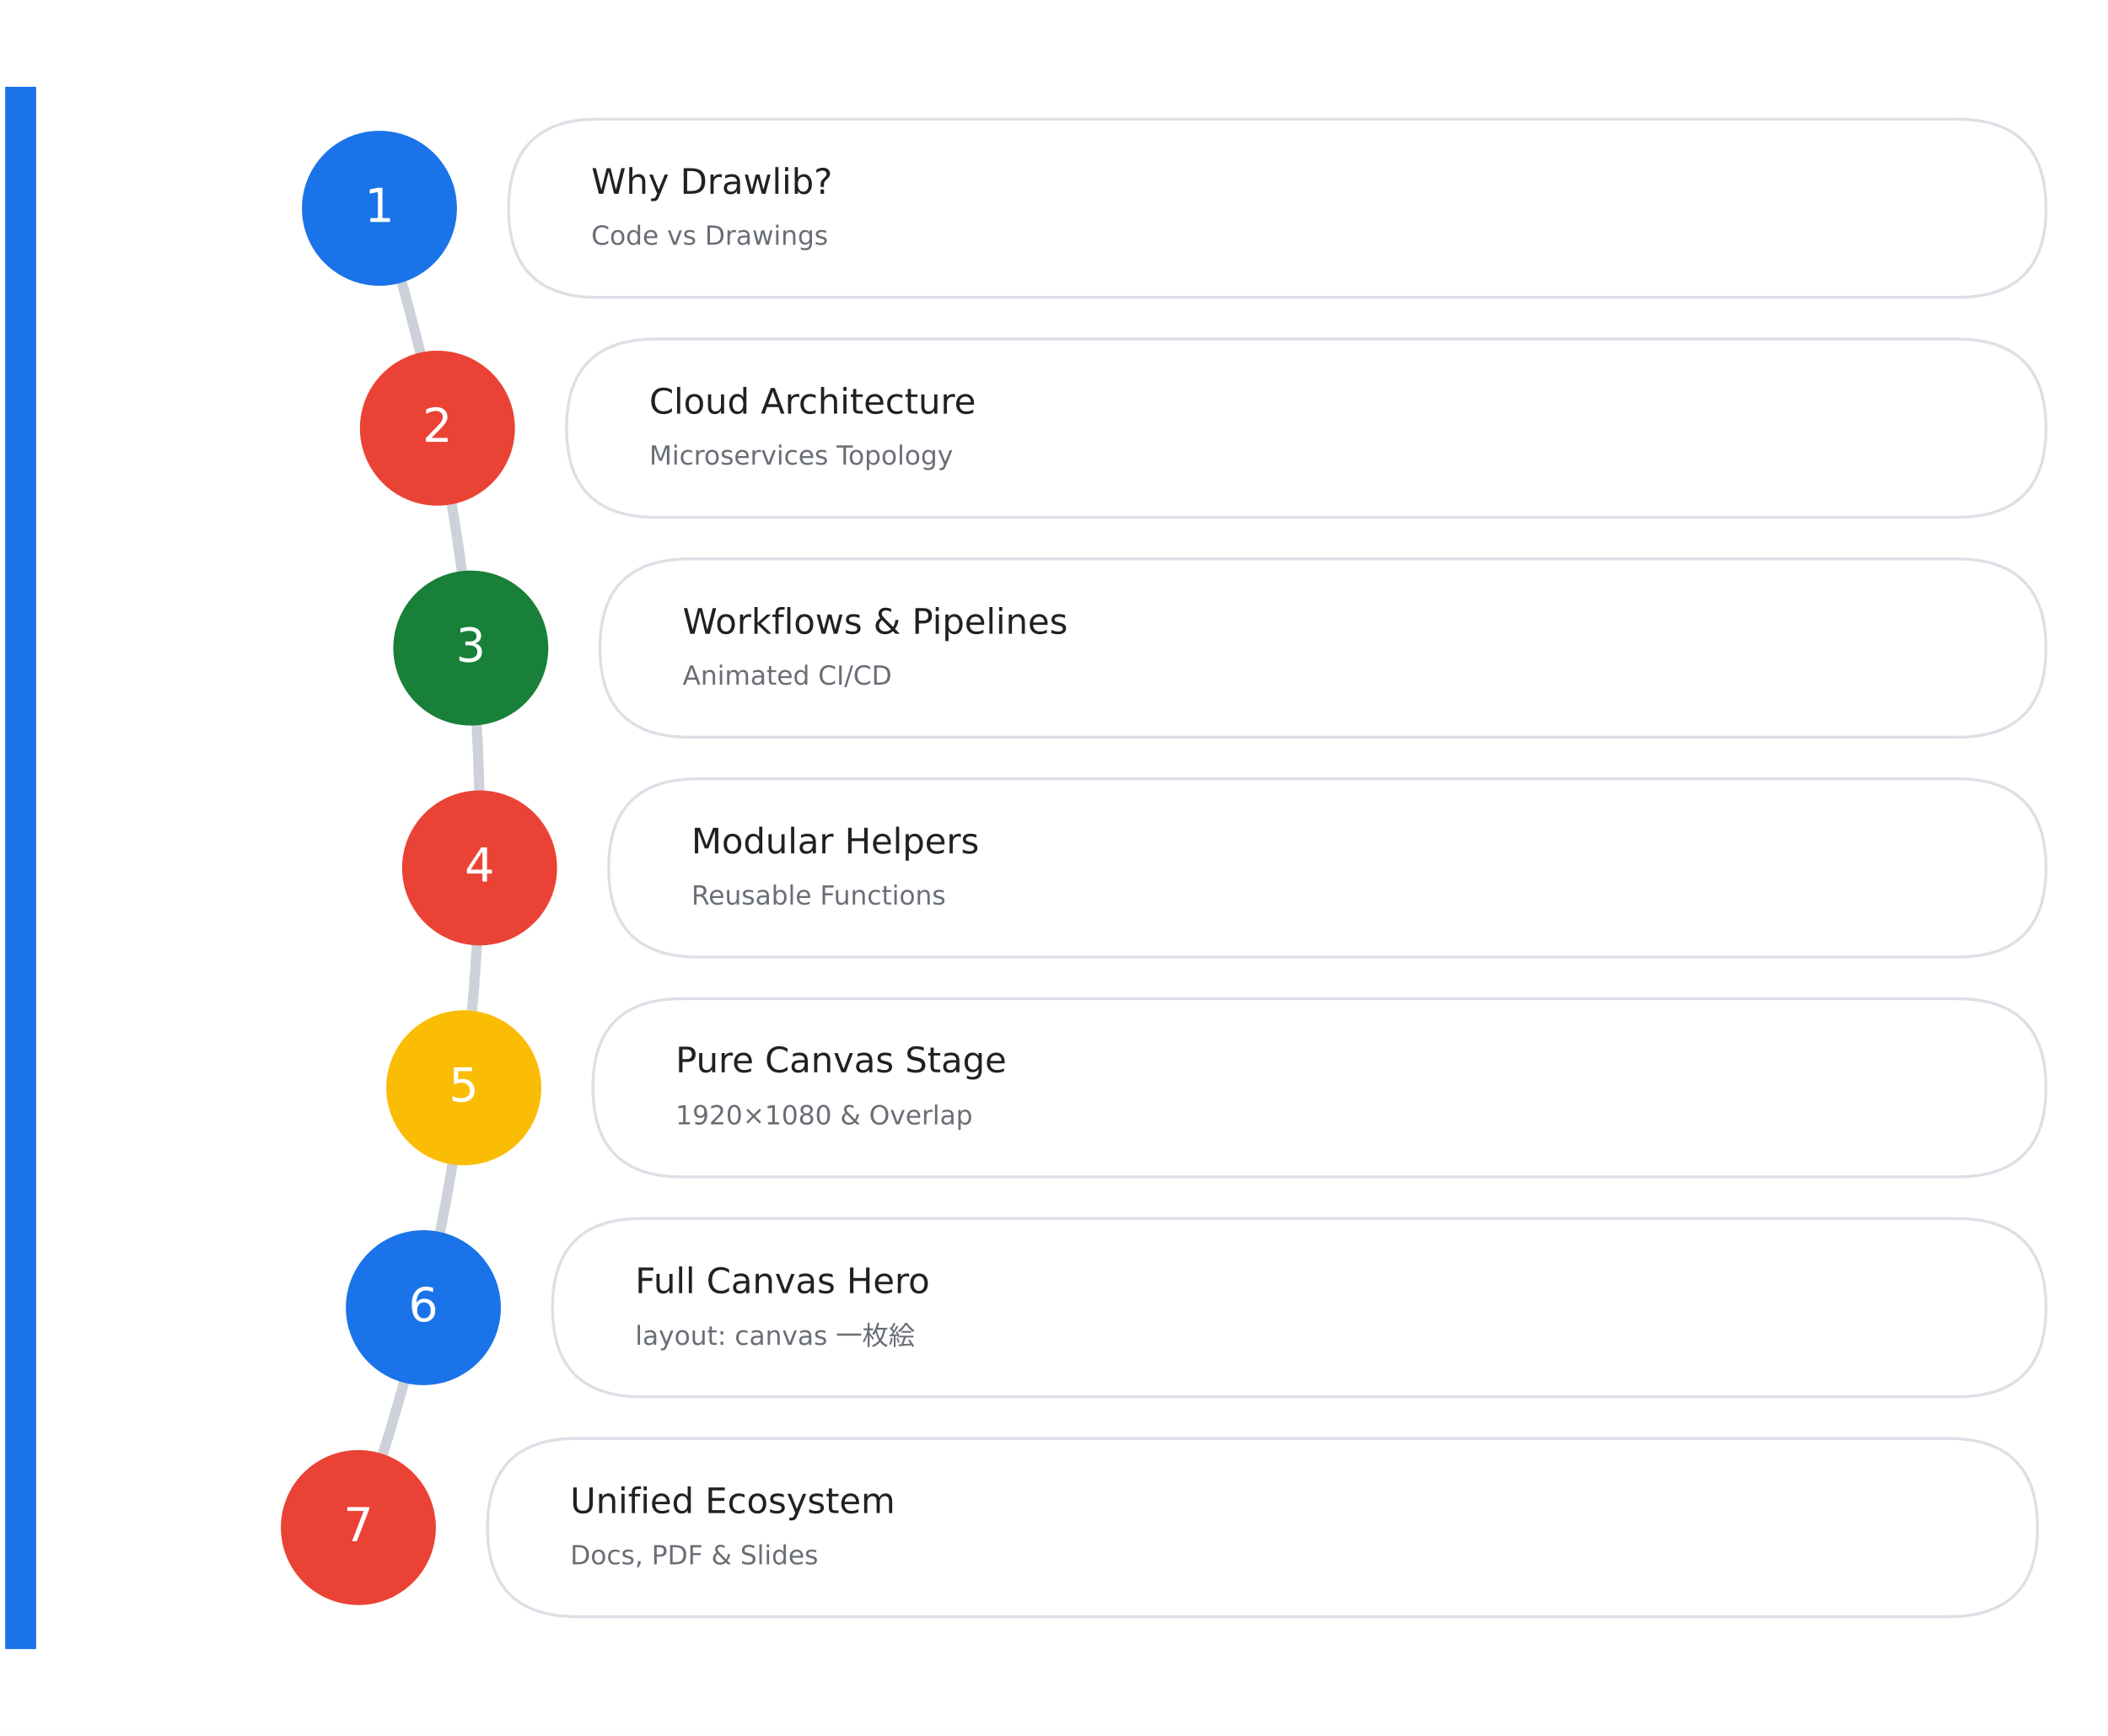
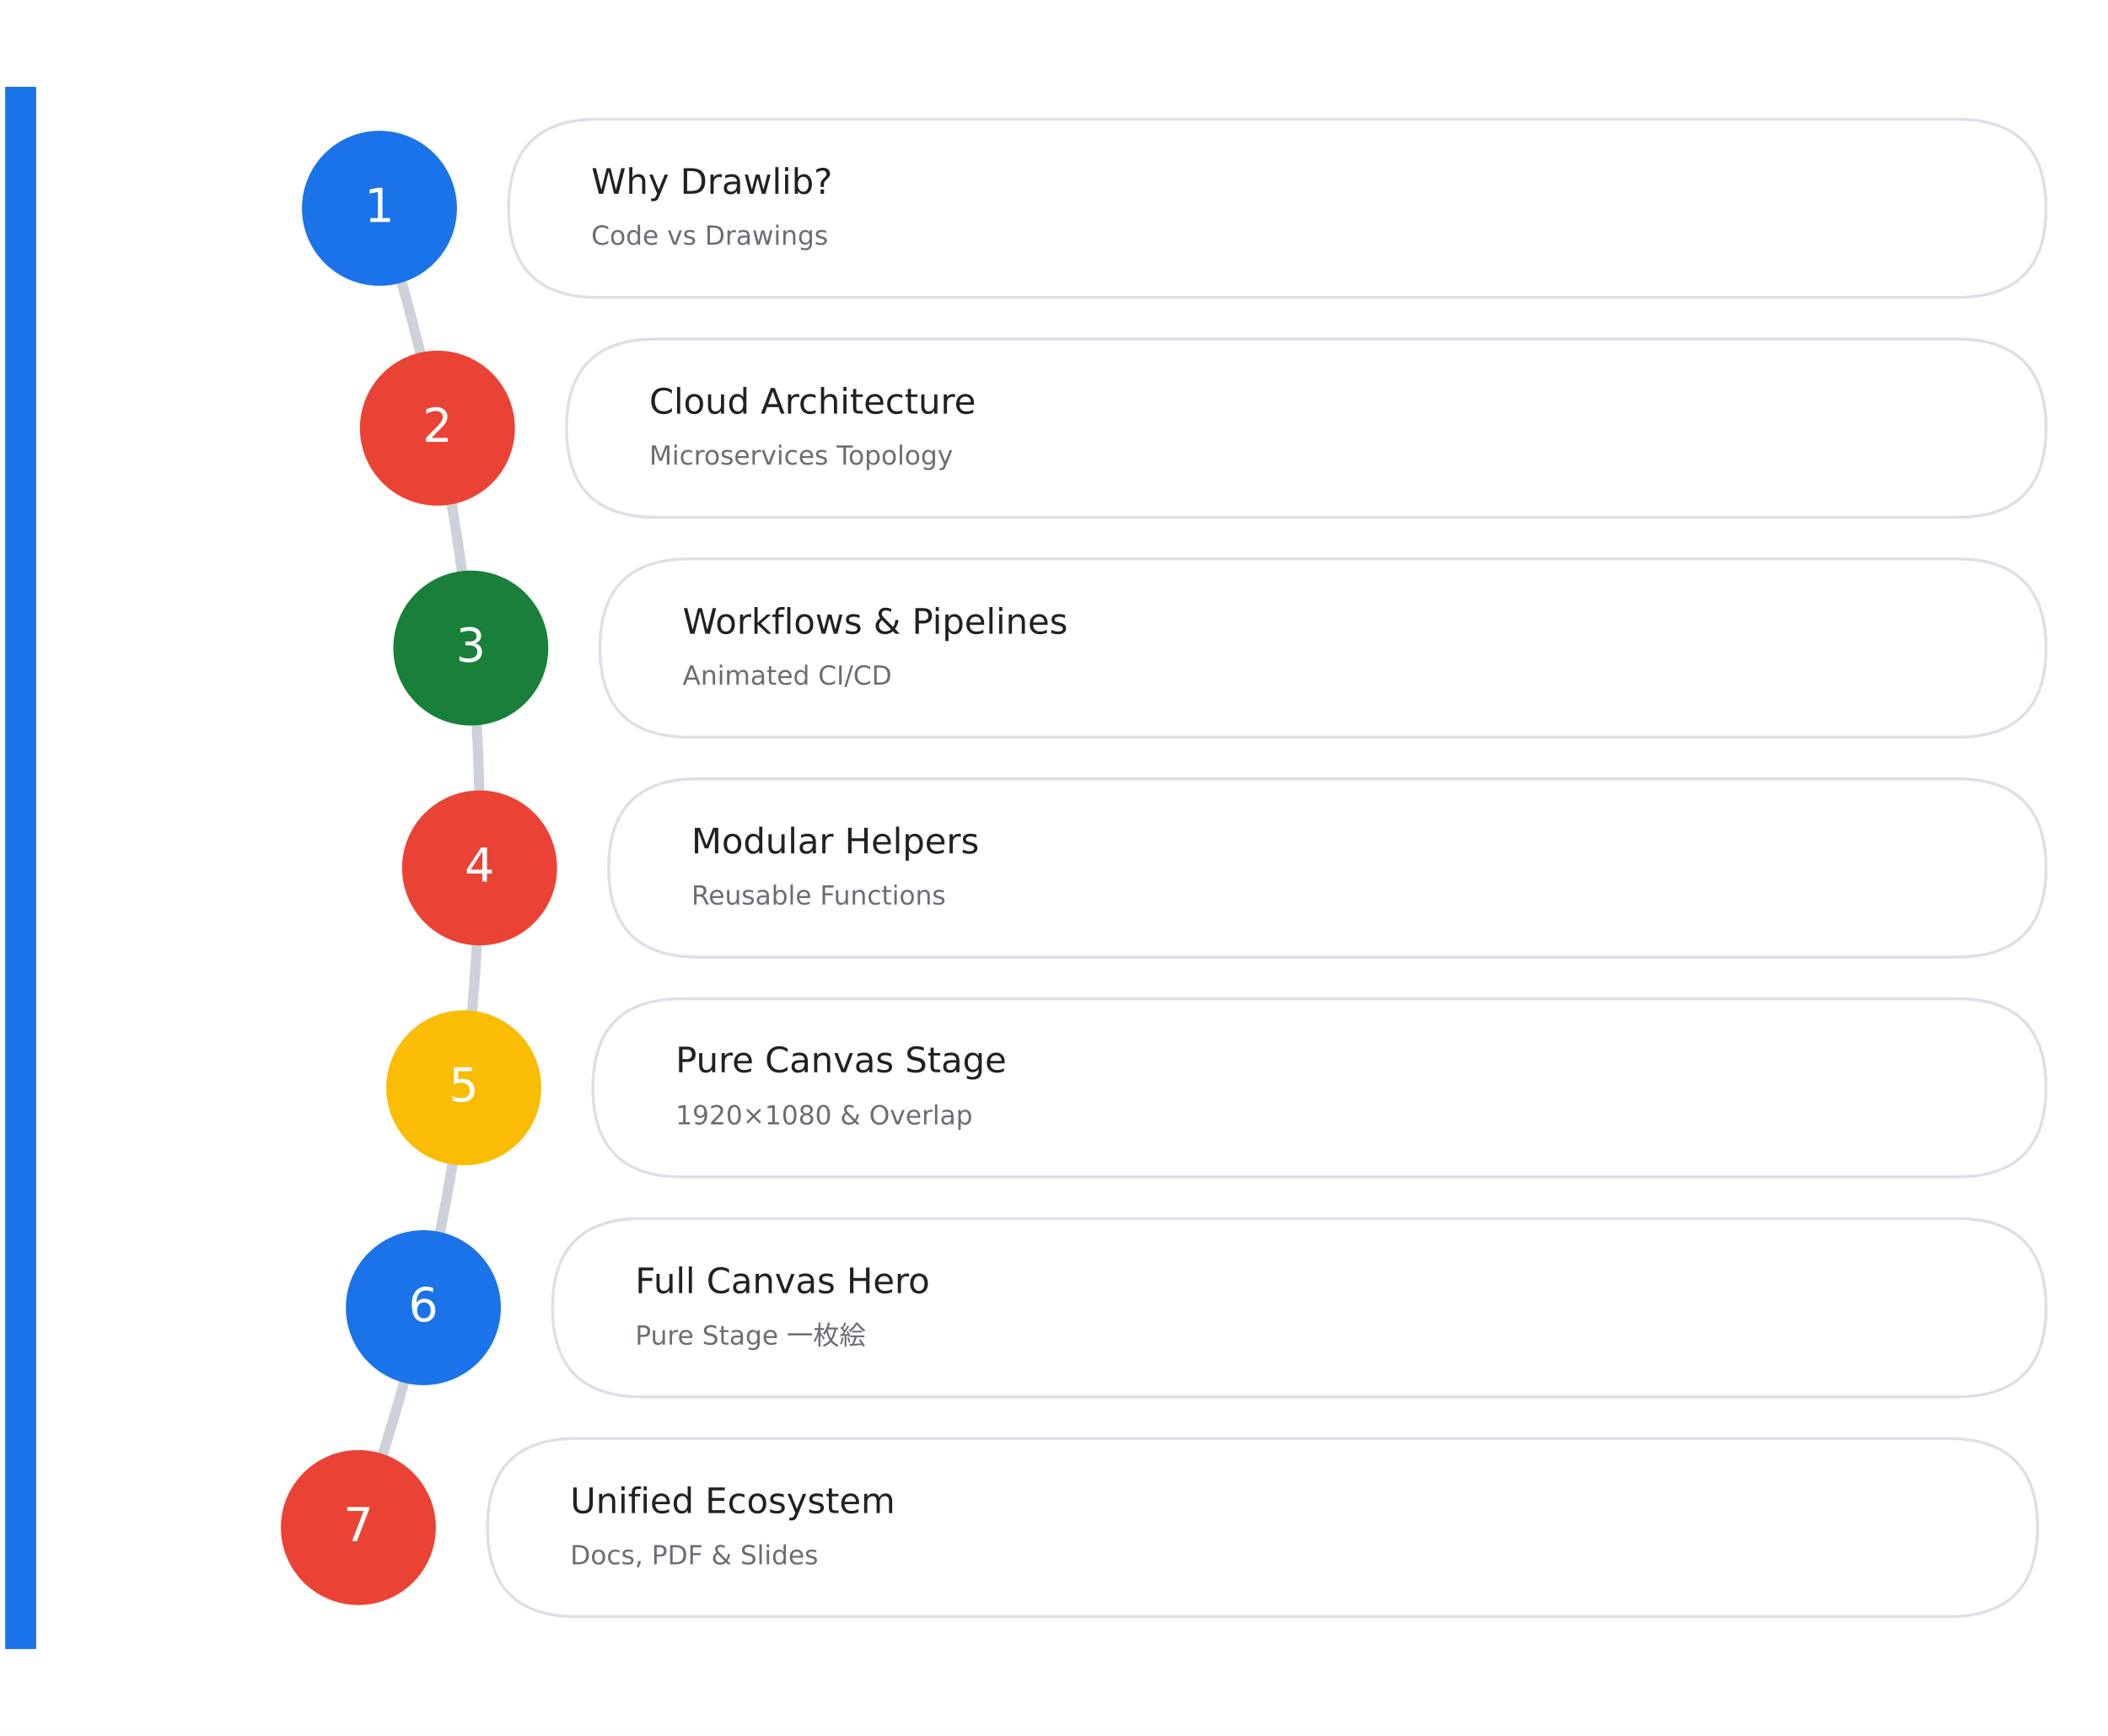
<svg xmlns="http://www.w3.org/2000/svg" width="720pt" height="592.941pt" viewBox="0 0 720 592.941" version="1.1">
  <defs>
    <style type="text/css">*{stroke-linejoin: round; stroke-linecap: butt}</style>
  </defs>
  <g id="figure_1">
    <g id="patch_1">
      <path d="M 0 592.941  L 720 592.941  L 720 0  L 0 0  z " style="fill: #ffffff" />
    </g>
    <g id="axes_1">
      <g id="patch_2">
-         <path d="M 1.765 563.294  L 1.765 29.647  L 12.353 29.647  L 12.353 563.294  z " clip-path="url(#pd046cf8834)" style="fill: #1a73e8" />
+         <path d="M 1.765 563.294  L 1.765 29.647  L 12.353 29.647  L 12.353 563.294  z " clip-path="url(#pf0fee8a771)" style="fill: #1a73e8" />
      </g>
      <g id="patch_3">
-         <path d="M 129.6 71.153  Q 201.6 296.471 122.4 521.788  " clip-path="url(#pd046cf8834)" style="fill: none; stroke: #cdd2da; stroke-width: 3.5; stroke-linecap: round" />
+         <path d="M 129.6 71.153  Q 201.6 296.471 122.4 521.788  " clip-path="url(#pf0fee8a771)" style="fill: none; stroke: #cdd2da; stroke-width: 3.5; stroke-linecap: round" />
      </g>
      <g id="patch_4">
-         <path d="M 129.6 97.624  C 136.62 97.624 143.354 94.834 148.318 89.87  C 153.281 84.907 156.071 78.173 156.071 71.153  C 156.071 64.133 153.281 57.399 148.318 52.435  C 143.354 47.471 136.62 44.682 129.6 44.682  C 122.58 44.682 115.846 47.471 110.882 52.435  C 105.919 57.399 103.129 64.133 103.129 71.153  C 103.129 78.173 105.919 84.907 110.882 89.87  C 115.846 94.834 122.58 97.624 129.6 97.624  z " clip-path="url(#pd046cf8834)" style="fill: #1a73e8" />
+         <path d="M 129.6 97.624  C 136.62 97.624 143.354 94.834 148.318 89.87  C 153.281 84.907 156.071 78.173 156.071 71.153  C 156.071 64.133 153.281 57.399 148.318 52.435  C 143.354 47.471 136.62 44.682 129.6 44.682  C 122.58 44.682 115.846 47.471 110.882 52.435  C 105.919 57.399 103.129 64.133 103.129 71.153  C 103.129 78.173 105.919 84.907 110.882 89.87  C 115.846 94.834 122.58 97.624 129.6 97.624  z " clip-path="url(#pf0fee8a771)" style="fill: #1a73e8" />
      </g>
      <g id="text_1">
-         <g clip-path="url(#pd046cf8834)">
+         <g clip-path="url(#pf0fee8a771)">
          <text style="font-size: 16px; font-family: 'DejaVu Sans', 'Bitstream Vera Sans', 'Computer Modern Sans Serif', 'Lucida Grande', 'Verdana', 'Geneva', 'Lucid', 'Arial', 'Helvetica', 'Avant Garde', sans-serif; text-anchor: middle; fill: #ffffff" x="129.6" y="75.817" transform="rotate(-0 129.6 75.81669)">1</text>
        </g>
      </g>
      <g id="patch_5">
-         <path d="M 173.718 71.153  L 173.718 71.153  Q 173.718 40.712 204.159 40.712  L 668.382 40.712  Q 698.824 40.712 698.824 71.153  L 698.824 71.153  Q 698.824 101.594 668.382 101.594  L 204.159 101.594  Q 173.718 101.594 173.718 71.153  z " clip-path="url(#pd046cf8834)" style="fill: #ffffff; stroke: #dce0e6; stroke-linejoin: miter" />
+         <path d="M 173.718 71.153  L 173.718 71.153  Q 173.718 40.712 204.159 40.712  L 668.382 40.712  Q 698.824 40.712 698.824 71.153  L 698.824 71.153  Q 698.824 101.594 668.382 101.594  L 204.159 101.594  Q 173.718 101.594 173.718 71.153  z " clip-path="url(#pf0fee8a771)" style="fill: #ffffff; stroke: #dce0e6; stroke-linejoin: miter" />
      </g>
      <g id="text_2">
-         <g clip-path="url(#pd046cf8834)">
+         <g clip-path="url(#pf0fee8a771)">
          <text style="font-size: 12px; font-family: 'DejaVu Sans', 'Bitstream Vera Sans', 'Computer Modern Sans Serif', 'Lucida Grande', 'Verdana', 'Geneva', 'Lucid', 'Arial', 'Helvetica', 'Avant Garde', sans-serif; text-anchor: start; fill: #202124" x="201.953" y="66.204" transform="rotate(-0 201.9529 66.2036)">Why Drawlib?</text>
        </g>
      </g>
      <g id="text_3">
-         <g clip-path="url(#pd046cf8834)">
+         <g clip-path="url(#pf0fee8a771)">
          <text style="font-size: 9px; font-family: 'DejaVu Sans', 'Bitstream Vera Sans', 'Computer Modern Sans Serif', 'Lucida Grande', 'Verdana', 'Geneva', 'Lucid', 'Arial', 'Helvetica', 'Avant Garde', sans-serif; text-anchor: start; fill: #696e76" x="201.953" y="83.591" transform="rotate(-0 201.9529 83.59115)">Code vs Drawings</text>
        </g>
      </g>
      <g id="patch_6">
-         <path d="M 149.4 172.729  C 156.42 172.729 163.154 169.94 168.118 164.976  C 173.081 160.012 175.871 153.279 175.871 146.259  C 175.871 139.239 173.081 132.505 168.118 127.541  C 163.154 122.577 156.42 119.788 149.4 119.788  C 142.38 119.788 135.646 122.577 130.682 127.541  C 125.719 132.505 122.929 139.239 122.929 146.259  C 122.929 153.279 125.719 160.012 130.682 164.976  C 135.646 169.94 142.38 172.729 149.4 172.729  z " clip-path="url(#pd046cf8834)" style="fill: #ea4335" />
+         <path d="M 149.4 172.729  C 156.42 172.729 163.154 169.94 168.118 164.976  C 173.081 160.012 175.871 153.279 175.871 146.259  C 175.871 139.239 173.081 132.505 168.118 127.541  C 163.154 122.577 156.42 119.788 149.4 119.788  C 142.38 119.788 135.646 122.577 130.682 127.541  C 125.719 132.505 122.929 139.239 122.929 146.259  C 122.929 153.279 125.719 160.012 130.682 164.976  C 135.646 169.94 142.38 172.729 149.4 172.729  z " clip-path="url(#pf0fee8a771)" style="fill: #ea4335" />
      </g>
      <g id="text_4">
-         <g clip-path="url(#pd046cf8834)">
+         <g clip-path="url(#pf0fee8a771)">
          <text style="font-size: 16px; font-family: 'DejaVu Sans', 'Bitstream Vera Sans', 'Computer Modern Sans Serif', 'Lucida Grande', 'Verdana', 'Geneva', 'Lucid', 'Arial', 'Helvetica', 'Avant Garde', sans-serif; text-anchor: middle; fill: #ffffff" x="149.4" y="150.923" transform="rotate(-0 149.4 150.9226)">2</text>
        </g>
      </g>
      <g id="patch_7">
-         <path d="M 193.518 146.259  L 193.518 146.259  Q 193.518 115.818 223.959 115.818  L 668.382 115.818  Q 698.824 115.818 698.824 146.259  L 698.824 146.259  Q 698.824 176.7 668.382 176.7  L 223.959 176.7  Q 193.518 176.7 193.518 146.259  z " clip-path="url(#pd046cf8834)" style="fill: #ffffff; stroke: #dce0e6; stroke-linejoin: miter" />
+         <path d="M 193.518 146.259  L 193.518 146.259  Q 193.518 115.818 223.959 115.818  L 668.382 115.818  Q 698.824 115.818 698.824 146.259  L 698.824 146.259  Q 698.824 176.7 668.382 176.7  L 223.959 176.7  Q 193.518 176.7 193.518 146.259  z " clip-path="url(#pf0fee8a771)" style="fill: #ffffff; stroke: #dce0e6; stroke-linejoin: miter" />
      </g>
      <g id="text_5">
-         <g clip-path="url(#pd046cf8834)">
+         <g clip-path="url(#pf0fee8a771)">
          <text style="font-size: 12px; font-family: 'DejaVu Sans', 'Bitstream Vera Sans', 'Computer Modern Sans Serif', 'Lucida Grande', 'Verdana', 'Geneva', 'Lucid', 'Arial', 'Helvetica', 'Avant Garde', sans-serif; text-anchor: start; fill: #202124" x="221.753" y="141.286" transform="rotate(-0 221.7529 141.286)">Cloud Architecture</text>
        </g>
      </g>
      <g id="text_6">
-         <g clip-path="url(#pd046cf8834)">
+         <g clip-path="url(#pf0fee8a771)">
          <text style="font-size: 9px; font-family: 'DejaVu Sans', 'Bitstream Vera Sans', 'Computer Modern Sans Serif', 'Lucida Grande', 'Verdana', 'Geneva', 'Lucid', 'Arial', 'Helvetica', 'Avant Garde', sans-serif; text-anchor: start; fill: #696e76" x="221.753" y="158.697" transform="rotate(-0 221.7529 158.697)">Microservices Topology</text>
        </g>
      </g>
      <g id="patch_8">
-         <path d="M 160.8 247.835  C 167.82 247.835 174.554 245.046 179.518 240.082  C 184.481 235.118 187.271 228.385 187.271 221.365  C 187.271 214.345 184.481 207.611 179.518 202.647  C 174.554 197.683 167.82 194.894 160.8 194.894  C 153.78 194.894 147.046 197.683 142.082 202.647  C 137.119 207.611 134.329 214.345 134.329 221.365  C 134.329 228.385 137.119 235.118 142.082 240.082  C 147.046 245.046 153.78 247.835 160.8 247.835  z " clip-path="url(#pd046cf8834)" style="fill: #188038" />
+         <path d="M 160.8 247.835  C 167.82 247.835 174.554 245.046 179.518 240.082  C 184.481 235.118 187.271 228.385 187.271 221.365  C 187.271 214.345 184.481 207.611 179.518 202.647  C 174.554 197.683 167.82 194.894 160.8 194.894  C 153.78 194.894 147.046 197.683 142.082 202.647  C 137.119 207.611 134.329 214.345 134.329 221.365  C 134.329 228.385 137.119 235.118 142.082 240.082  C 147.046 245.046 153.78 247.835 160.8 247.835  z " clip-path="url(#pf0fee8a771)" style="fill: #188038" />
      </g>
      <g id="text_7">
-         <g clip-path="url(#pd046cf8834)">
+         <g clip-path="url(#pf0fee8a771)">
          <text style="font-size: 16px; font-family: 'DejaVu Sans', 'Bitstream Vera Sans', 'Computer Modern Sans Serif', 'Lucida Grande', 'Verdana', 'Geneva', 'Lucid', 'Arial', 'Helvetica', 'Avant Garde', sans-serif; text-anchor: middle; fill: #ffffff" x="160.8" y="226.028" transform="rotate(-0 160.8 226.0285)">3</text>
        </g>
      </g>
      <g id="patch_9">
-         <path d="M 204.918 221.365  L 204.918 221.365  Q 204.918 190.924 235.359 190.924  L 668.382 190.924  Q 698.824 190.924 698.824 221.365  L 698.824 221.365  Q 698.824 251.806 668.382 251.806  L 235.359 251.806  Q 204.918 251.806 204.918 221.365  z " clip-path="url(#pd046cf8834)" style="fill: #ffffff; stroke: #dce0e6; stroke-linejoin: miter" />
+         <path d="M 204.918 221.365  L 204.918 221.365  Q 204.918 190.924 235.359 190.924  L 668.382 190.924  Q 698.824 190.924 698.824 221.365  L 698.824 221.365  Q 698.824 251.806 668.382 251.806  L 235.359 251.806  Q 204.918 251.806 204.918 221.365  z " clip-path="url(#pf0fee8a771)" style="fill: #ffffff; stroke: #dce0e6; stroke-linejoin: miter" />
      </g>
      <g id="text_8">
-         <g clip-path="url(#pd046cf8834)">
+         <g clip-path="url(#pf0fee8a771)">
          <text style="font-size: 12px; font-family: 'DejaVu Sans', 'Bitstream Vera Sans', 'Computer Modern Sans Serif', 'Lucida Grande', 'Verdana', 'Geneva', 'Lucid', 'Arial', 'Helvetica', 'Avant Garde', sans-serif; text-anchor: start; fill: #202124" x="233.153" y="216.476" transform="rotate(-0 233.1529 216.4763)">Workflows &amp; Pipelines</text>
        </g>
      </g>
      <g id="text_9">
-         <g clip-path="url(#pd046cf8834)">
+         <g clip-path="url(#pf0fee8a771)">
          <text style="font-size: 9px; font-family: 'DejaVu Sans', 'Bitstream Vera Sans', 'Computer Modern Sans Serif', 'Lucida Grande', 'Verdana', 'Geneva', 'Lucid', 'Arial', 'Helvetica', 'Avant Garde', sans-serif; text-anchor: start; fill: #696e76" x="233.153" y="233.87" transform="rotate(-0 233.1529 233.8704)">Animated CI/CD</text>
        </g>
      </g>
      <g id="patch_10">
-         <path d="M 163.8 322.941  C 170.82 322.941 177.554 320.152 182.518 315.188  C 187.481 310.224 190.271 303.491 190.271 296.471  C 190.271 289.451 187.481 282.717 182.518 277.753  C 177.554 272.789 170.82 270 163.8 270  C 156.78 270 150.046 272.789 145.082 277.753  C 140.119 282.717 137.329 289.451 137.329 296.471  C 137.329 303.491 140.119 310.224 145.082 315.188  C 150.046 320.152 156.78 322.941 163.8 322.941  z " clip-path="url(#pd046cf8834)" style="fill: #ea4335" />
+         <path d="M 163.8 322.941  C 170.82 322.941 177.554 320.152 182.518 315.188  C 187.481 310.224 190.271 303.491 190.271 296.471  C 190.271 289.451 187.481 282.717 182.518 277.753  C 177.554 272.789 170.82 270 163.8 270  C 156.78 270 150.046 272.789 145.082 277.753  C 140.119 282.717 137.329 289.451 137.329 296.471  C 137.329 303.491 140.119 310.224 145.082 315.188  C 150.046 320.152 156.78 322.941 163.8 322.941  z " clip-path="url(#pf0fee8a771)" style="fill: #ea4335" />
      </g>
      <g id="text_10">
-         <g clip-path="url(#pd046cf8834)">
+         <g clip-path="url(#pf0fee8a771)">
          <text style="font-size: 16px; font-family: 'DejaVu Sans', 'Bitstream Vera Sans', 'Computer Modern Sans Serif', 'Lucida Grande', 'Verdana', 'Geneva', 'Lucid', 'Arial', 'Helvetica', 'Avant Garde', sans-serif; text-anchor: middle; fill: #ffffff" x="163.8" y="301.134" transform="rotate(-0 163.8 301.1343)">4</text>
        </g>
      </g>
      <g id="patch_11">
-         <path d="M 207.918 296.471  L 207.918 296.471  Q 207.918 266.029 238.359 266.029  L 668.382 266.029  Q 698.824 266.029 698.824 296.471  L 698.824 296.471  Q 698.824 326.912 668.382 326.912  L 238.359 326.912  Q 207.918 326.912 207.918 296.471  z " clip-path="url(#pd046cf8834)" style="fill: #ffffff; stroke: #dce0e6; stroke-linejoin: miter" />
+         <path d="M 207.918 296.471  L 207.918 296.471  Q 207.918 266.029 238.359 266.029  L 668.382 266.029  Q 698.824 266.029 698.824 296.471  L 698.824 296.471  Q 698.824 326.912 668.382 326.912  L 238.359 326.912  Q 207.918 326.912 207.918 296.471  z " clip-path="url(#pf0fee8a771)" style="fill: #ffffff; stroke: #dce0e6; stroke-linejoin: miter" />
      </g>
      <g id="text_11">
-         <g clip-path="url(#pd046cf8834)">
+         <g clip-path="url(#pf0fee8a771)">
          <text style="font-size: 12px; font-family: 'DejaVu Sans', 'Bitstream Vera Sans', 'Computer Modern Sans Serif', 'Lucida Grande', 'Verdana', 'Geneva', 'Lucid', 'Arial', 'Helvetica', 'Avant Garde', sans-serif; text-anchor: start; fill: #202124" x="236.153" y="291.498" transform="rotate(-0 236.1529 291.4978)">Modular Helpers</text>
        </g>
      </g>
      <g id="text_12">
-         <g clip-path="url(#pd046cf8834)">
+         <g clip-path="url(#pf0fee8a771)">
          <text style="font-size: 9px; font-family: 'DejaVu Sans', 'Bitstream Vera Sans', 'Computer Modern Sans Serif', 'Lucida Grande', 'Verdana', 'Geneva', 'Lucid', 'Arial', 'Helvetica', 'Avant Garde', sans-serif; text-anchor: start; fill: #696e76" x="236.153" y="308.976" transform="rotate(-0 236.1529 308.9763)">Reusable Functions</text>
        </g>
      </g>
      <g id="patch_12">
-         <path d="M 158.4 398.047  C 165.42 398.047 172.154 395.258 177.118 390.294  C 182.081 385.33 184.871 378.597 184.871 371.576  C 184.871 364.556 182.081 357.823 177.118 352.859  C 172.154 347.895 165.42 345.106 158.4 345.106  C 151.38 345.106 144.646 347.895 139.682 352.859  C 134.719 357.823 131.929 364.556 131.929 371.576  C 131.929 378.597 134.719 385.33 139.682 390.294  C 144.646 395.258 151.38 398.047 158.4 398.047  z " clip-path="url(#pd046cf8834)" style="fill: #fbbc04" />
+         <path d="M 158.4 398.047  C 165.42 398.047 172.154 395.258 177.118 390.294  C 182.081 385.33 184.871 378.597 184.871 371.576  C 184.871 364.556 182.081 357.823 177.118 352.859  C 172.154 347.895 165.42 345.106 158.4 345.106  C 151.38 345.106 144.646 347.895 139.682 352.859  C 134.719 357.823 131.929 364.556 131.929 371.576  C 131.929 378.597 134.719 385.33 139.682 390.294  C 144.646 395.258 151.38 398.047 158.4 398.047  z " clip-path="url(#pf0fee8a771)" style="fill: #fbbc04" />
      </g>
      <g id="text_13">
-         <g clip-path="url(#pd046cf8834)">
+         <g clip-path="url(#pf0fee8a771)">
          <text style="font-size: 16px; font-family: 'DejaVu Sans', 'Bitstream Vera Sans', 'Computer Modern Sans Serif', 'Lucida Grande', 'Verdana', 'Geneva', 'Lucid', 'Arial', 'Helvetica', 'Avant Garde', sans-serif; text-anchor: middle; fill: #ffffff" x="158.4" y="376.24" transform="rotate(-0 158.4 376.2402)">5</text>
        </g>
      </g>
      <g id="patch_13">
-         <path d="M 202.518 371.576  L 202.518 371.576  Q 202.518 341.135 232.959 341.135  L 668.382 341.135  Q 698.824 341.135 698.824 371.576  L 698.824 371.576  Q 698.824 402.018 668.382 402.018  L 232.959 402.018  Q 202.518 402.018 202.518 371.576  z " clip-path="url(#pd046cf8834)" style="fill: #ffffff; stroke: #dce0e6; stroke-linejoin: miter" />
+         <path d="M 202.518 371.576  L 202.518 371.576  Q 202.518 341.135 232.959 341.135  L 668.382 341.135  Q 698.824 341.135 698.824 371.576  L 698.824 371.576  Q 698.824 402.018 668.382 402.018  L 232.959 402.018  Q 202.518 402.018 202.518 371.576  z " clip-path="url(#pf0fee8a771)" style="fill: #ffffff; stroke: #dce0e6; stroke-linejoin: miter" />
      </g>
      <g id="text_14">
-         <g clip-path="url(#pd046cf8834)">
+         <g clip-path="url(#pf0fee8a771)">
          <text style="font-size: 12px; font-family: 'DejaVu Sans', 'Bitstream Vera Sans', 'Computer Modern Sans Serif', 'Lucida Grande', 'Verdana', 'Geneva', 'Lucid', 'Arial', 'Helvetica', 'Avant Garde', sans-serif; text-anchor: start; fill: #202124" x="230.753" y="366.268" transform="rotate(-0 230.7529 366.2681)">Pure Canvas Stage</text>
        </g>
      </g>
      <g id="text_15">
-         <g clip-path="url(#pd046cf8834)">
+         <g clip-path="url(#pf0fee8a771)">
          <text style="font-size: 9px; font-family: 'DejaVu Sans', 'Bitstream Vera Sans', 'Computer Modern Sans Serif', 'Lucida Grande', 'Verdana', 'Geneva', 'Lucid', 'Arial', 'Helvetica', 'Avant Garde', sans-serif; text-anchor: start; fill: #696e76" x="230.753" y="384.082" transform="rotate(-0 230.7529 384.0822)">1920×1080 &amp; Overlap</text>
        </g>
      </g>
      <g id="patch_14">
-         <path d="M 144.6 473.153  C 151.62 473.153 158.354 470.364 163.318 465.4  C 168.281 460.436 171.071 453.702 171.071 446.682  C 171.071 439.662 168.281 432.929 163.318 427.965  C 158.354 423.001 151.62 420.212 144.6 420.212  C 137.58 420.212 130.846 423.001 125.882 427.965  C 120.919 432.929 118.129 439.662 118.129 446.682  C 118.129 453.702 120.919 460.436 125.882 465.4  C 130.846 470.364 137.58 473.153 144.6 473.153  z " clip-path="url(#pd046cf8834)" style="fill: #1a73e8" />
+         <path d="M 144.6 473.153  C 151.62 473.153 158.354 470.364 163.318 465.4  C 168.281 460.436 171.071 453.702 171.071 446.682  C 171.071 439.662 168.281 432.929 163.318 427.965  C 158.354 423.001 151.62 420.212 144.6 420.212  C 137.58 420.212 130.846 423.001 125.882 427.965  C 120.919 432.929 118.129 439.662 118.129 446.682  C 118.129 453.702 120.919 460.436 125.882 465.4  C 130.846 470.364 137.58 473.153 144.6 473.153  z " clip-path="url(#pf0fee8a771)" style="fill: #1a73e8" />
      </g>
      <g id="text_16">
-         <g clip-path="url(#pd046cf8834)">
+         <g clip-path="url(#pf0fee8a771)">
          <text style="font-size: 16px; font-family: 'DejaVu Sans', 'Bitstream Vera Sans', 'Computer Modern Sans Serif', 'Lucida Grande', 'Verdana', 'Geneva', 'Lucid', 'Arial', 'Helvetica', 'Avant Garde', sans-serif; text-anchor: middle; fill: #ffffff" x="144.6" y="451.346" transform="rotate(-0 144.6 451.3461)">6</text>
        </g>
      </g>
      <g id="patch_15">
-         <path d="M 188.718 446.682  L 188.718 446.682  Q 188.718 416.241 219.159 416.241  L 668.382 416.241  Q 698.824 416.241 698.824 446.682  L 698.824 446.682  Q 698.824 477.124 668.382 477.124  L 219.159 477.124  Q 188.718 477.124 188.718 446.682  z " clip-path="url(#pd046cf8834)" style="fill: #ffffff; stroke: #dce0e6; stroke-linejoin: miter" />
+         <path d="M 188.718 446.682  L 188.718 446.682  Q 188.718 416.241 219.159 416.241  L 668.382 416.241  Q 698.824 416.241 698.824 446.682  L 698.824 446.682  Q 698.824 477.124 668.382 477.124  L 219.159 477.124  Q 188.718 477.124 188.718 446.682  z " clip-path="url(#pf0fee8a771)" style="fill: #ffffff; stroke: #dce0e6; stroke-linejoin: miter" />
      </g>
      <g id="text_17">
-         <g clip-path="url(#pd046cf8834)">
+         <g clip-path="url(#pf0fee8a771)">
          <text style="font-size: 12px; font-family: 'DejaVu Sans', 'Bitstream Vera Sans', 'Computer Modern Sans Serif', 'Lucida Grande', 'Verdana', 'Geneva', 'Lucid', 'Arial', 'Helvetica', 'Avant Garde', sans-serif; text-anchor: start; fill: #202124" x="216.953" y="441.71" transform="rotate(-0 216.9529 441.7096)">Full Canvas Hero</text>
        </g>
      </g>
      <g id="text_18">
-         <g clip-path="url(#pd046cf8834)">
-           <text style="font-size: 9px; font-family: 'DejaVu Sans', 'Bitstream Vera Sans', 'Computer Modern Sans Serif', 'Lucida Grande', 'Verdana', 'Geneva', 'Lucid', 'Arial', 'Helvetica', 'Avant Garde', sans-serif; text-anchor: start; fill: #696e76" x="216.953" y="459.386" transform="rotate(-0 216.9529 459.3856)">layout: canvas 一枚絵</text>
+         <g clip-path="url(#pf0fee8a771)">
+           <text style="font-size: 9px; font-family: 'DejaVu Sans', 'Bitstream Vera Sans', 'Computer Modern Sans Serif', 'Lucida Grande', 'Verdana', 'Geneva', 'Lucid', 'Arial', 'Helvetica', 'Avant Garde', sans-serif; text-anchor: start; fill: #696e76" x="216.953" y="459.301" transform="rotate(-0 216.9529 459.3006)">Pure Stage 一枚絵</text>
        </g>
      </g>
      <g id="patch_16">
-         <path d="M 122.4 548.259  C 129.42 548.259 136.154 545.47 141.118 540.506  C 146.081 535.542 148.871 528.808 148.871 521.788  C 148.871 514.768 146.081 508.035 141.118 503.071  C 136.154 498.107 129.42 495.318 122.4 495.318  C 115.38 495.318 108.646 498.107 103.682 503.071  C 98.719 508.035 95.929 514.768 95.929 521.788  C 95.929 528.808 98.719 535.542 103.682 540.506  C 108.646 545.47 115.38 548.259 122.4 548.259  z " clip-path="url(#pd046cf8834)" style="fill: #ea4335" />
+         <path d="M 122.4 548.259  C 129.42 548.259 136.154 545.47 141.118 540.506  C 146.081 535.542 148.871 528.808 148.871 521.788  C 148.871 514.768 146.081 508.035 141.118 503.071  C 136.154 498.107 129.42 495.318 122.4 495.318  C 115.38 495.318 108.646 498.107 103.682 503.071  C 98.719 508.035 95.929 514.768 95.929 521.788  C 95.929 528.808 98.719 535.542 103.682 540.506  C 108.646 545.47 115.38 548.259 122.4 548.259  z " clip-path="url(#pf0fee8a771)" style="fill: #ea4335" />
      </g>
      <g id="text_19">
-         <g clip-path="url(#pd046cf8834)">
+         <g clip-path="url(#pf0fee8a771)">
          <text style="font-size: 16px; font-family: 'DejaVu Sans', 'Bitstream Vera Sans', 'Computer Modern Sans Serif', 'Lucida Grande', 'Verdana', 'Geneva', 'Lucid', 'Arial', 'Helvetica', 'Avant Garde', sans-serif; text-anchor: middle; fill: #ffffff" x="122.4" y="526.452" transform="rotate(-0 122.4 526.452)">7</text>
        </g>
      </g>
      <g id="patch_17">
-         <path d="M 166.518 521.788  L 166.518 521.788  Q 166.518 491.347 196.959 491.347  L 665.488 491.347  Q 695.929 491.347 695.929 521.788  L 695.929 521.788  Q 695.929 552.229 665.488 552.229  L 196.959 552.229  Q 166.518 552.229 166.518 521.788  z " clip-path="url(#pd046cf8834)" style="fill: #ffffff; stroke: #dce0e6; stroke-linejoin: miter" />
+         <path d="M 166.518 521.788  L 166.518 521.788  Q 166.518 491.347 196.959 491.347  L 665.488 491.347  Q 695.929 491.347 695.929 521.788  L 695.929 521.788  Q 695.929 552.229 665.488 552.229  L 196.959 552.229  Q 166.518 552.229 166.518 521.788  z " clip-path="url(#pf0fee8a771)" style="fill: #ffffff; stroke: #dce0e6; stroke-linejoin: miter" />
      </g>
      <g id="text_20">
-         <g clip-path="url(#pd046cf8834)">
+         <g clip-path="url(#pf0fee8a771)">
          <text style="font-size: 12px; font-family: 'DejaVu Sans', 'Bitstream Vera Sans', 'Computer Modern Sans Serif', 'Lucida Grande', 'Verdana', 'Geneva', 'Lucid', 'Arial', 'Helvetica', 'Avant Garde', sans-serif; text-anchor: start; fill: #202124" x="194.753" y="516.845" transform="rotate(-0 194.7529 516.8455)">Unified Ecosystem</text>
        </g>
      </g>
      <g id="text_21">
-         <g clip-path="url(#pd046cf8834)">
+         <g clip-path="url(#pf0fee8a771)">
          <text style="font-size: 9px; font-family: 'DejaVu Sans', 'Bitstream Vera Sans', 'Computer Modern Sans Serif', 'Lucida Grande', 'Verdana', 'Geneva', 'Lucid', 'Arial', 'Helvetica', 'Avant Garde', sans-serif; text-anchor: start; fill: #696e76" x="194.753" y="534.348" transform="rotate(-0 194.7529 534.3481)">Docs, PDF &amp; Slides</text>
        </g>
      </g>
    </g>
  </g>
  <defs>
-     <clipPath id="pd046cf8834">
+     <clipPath id="pf0fee8a771">
      <rect x="0" y="0" width="720" height="592.941" />
    </clipPath>
  </defs>
</svg>
